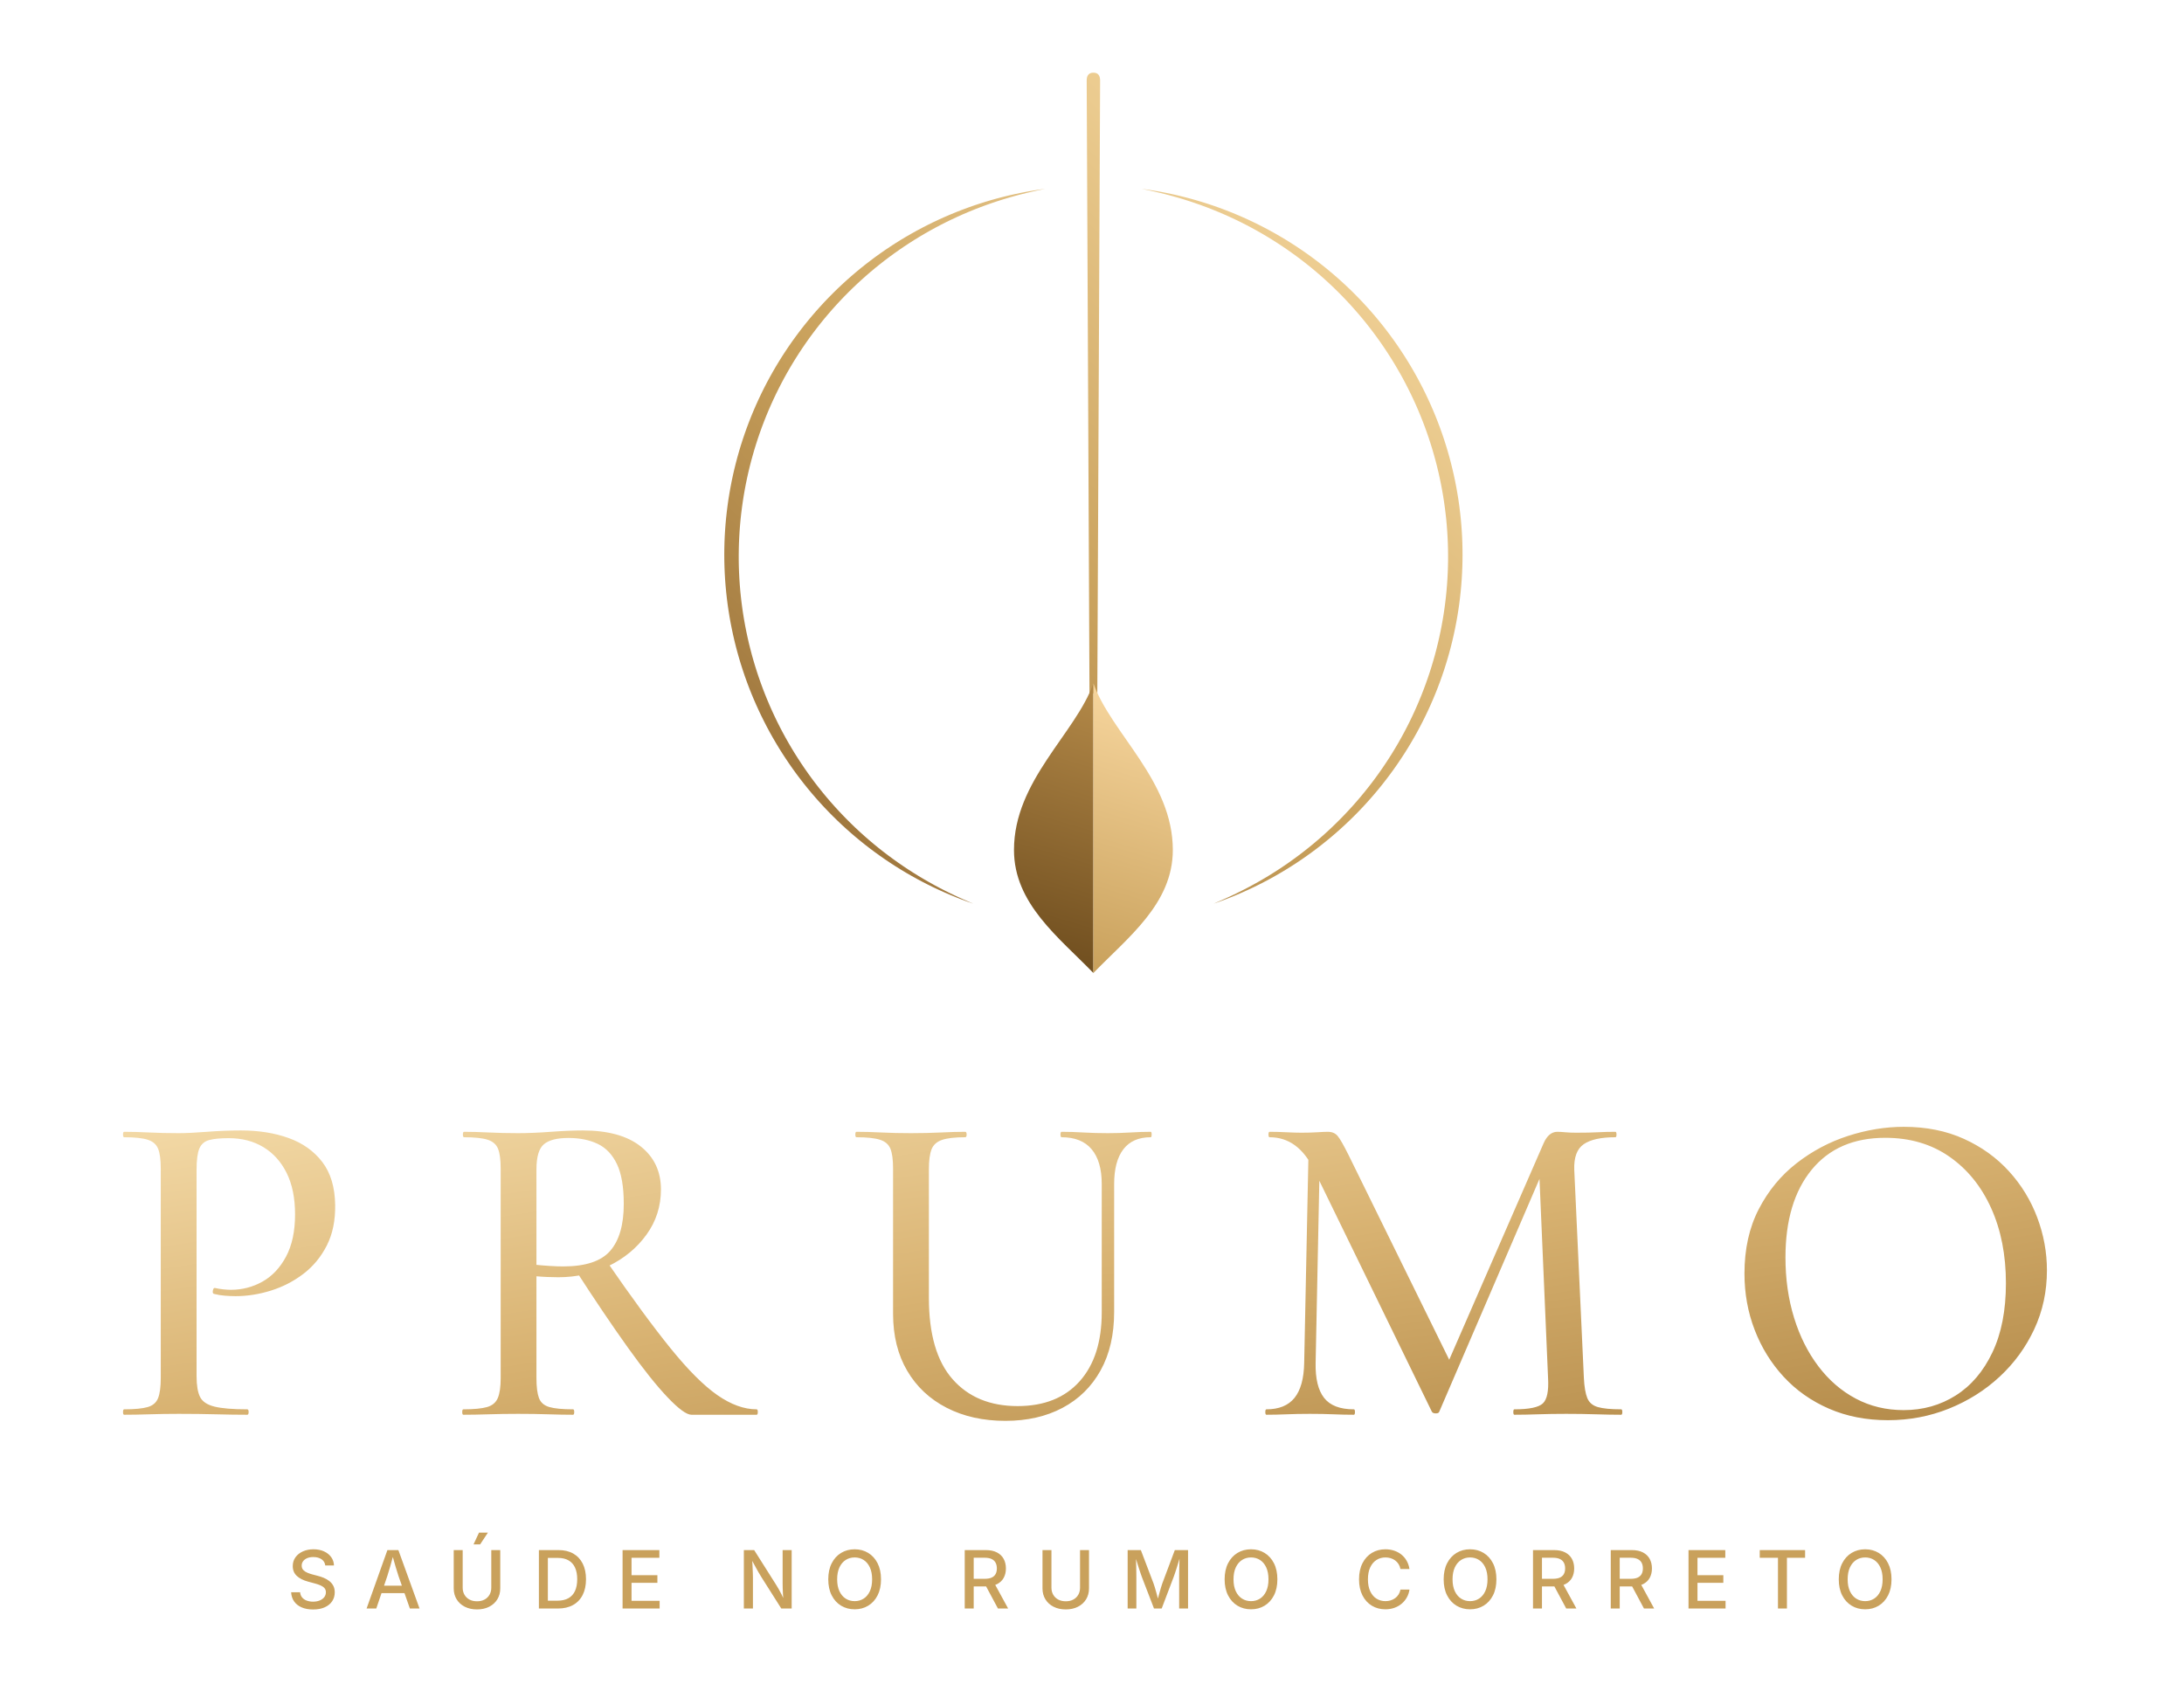
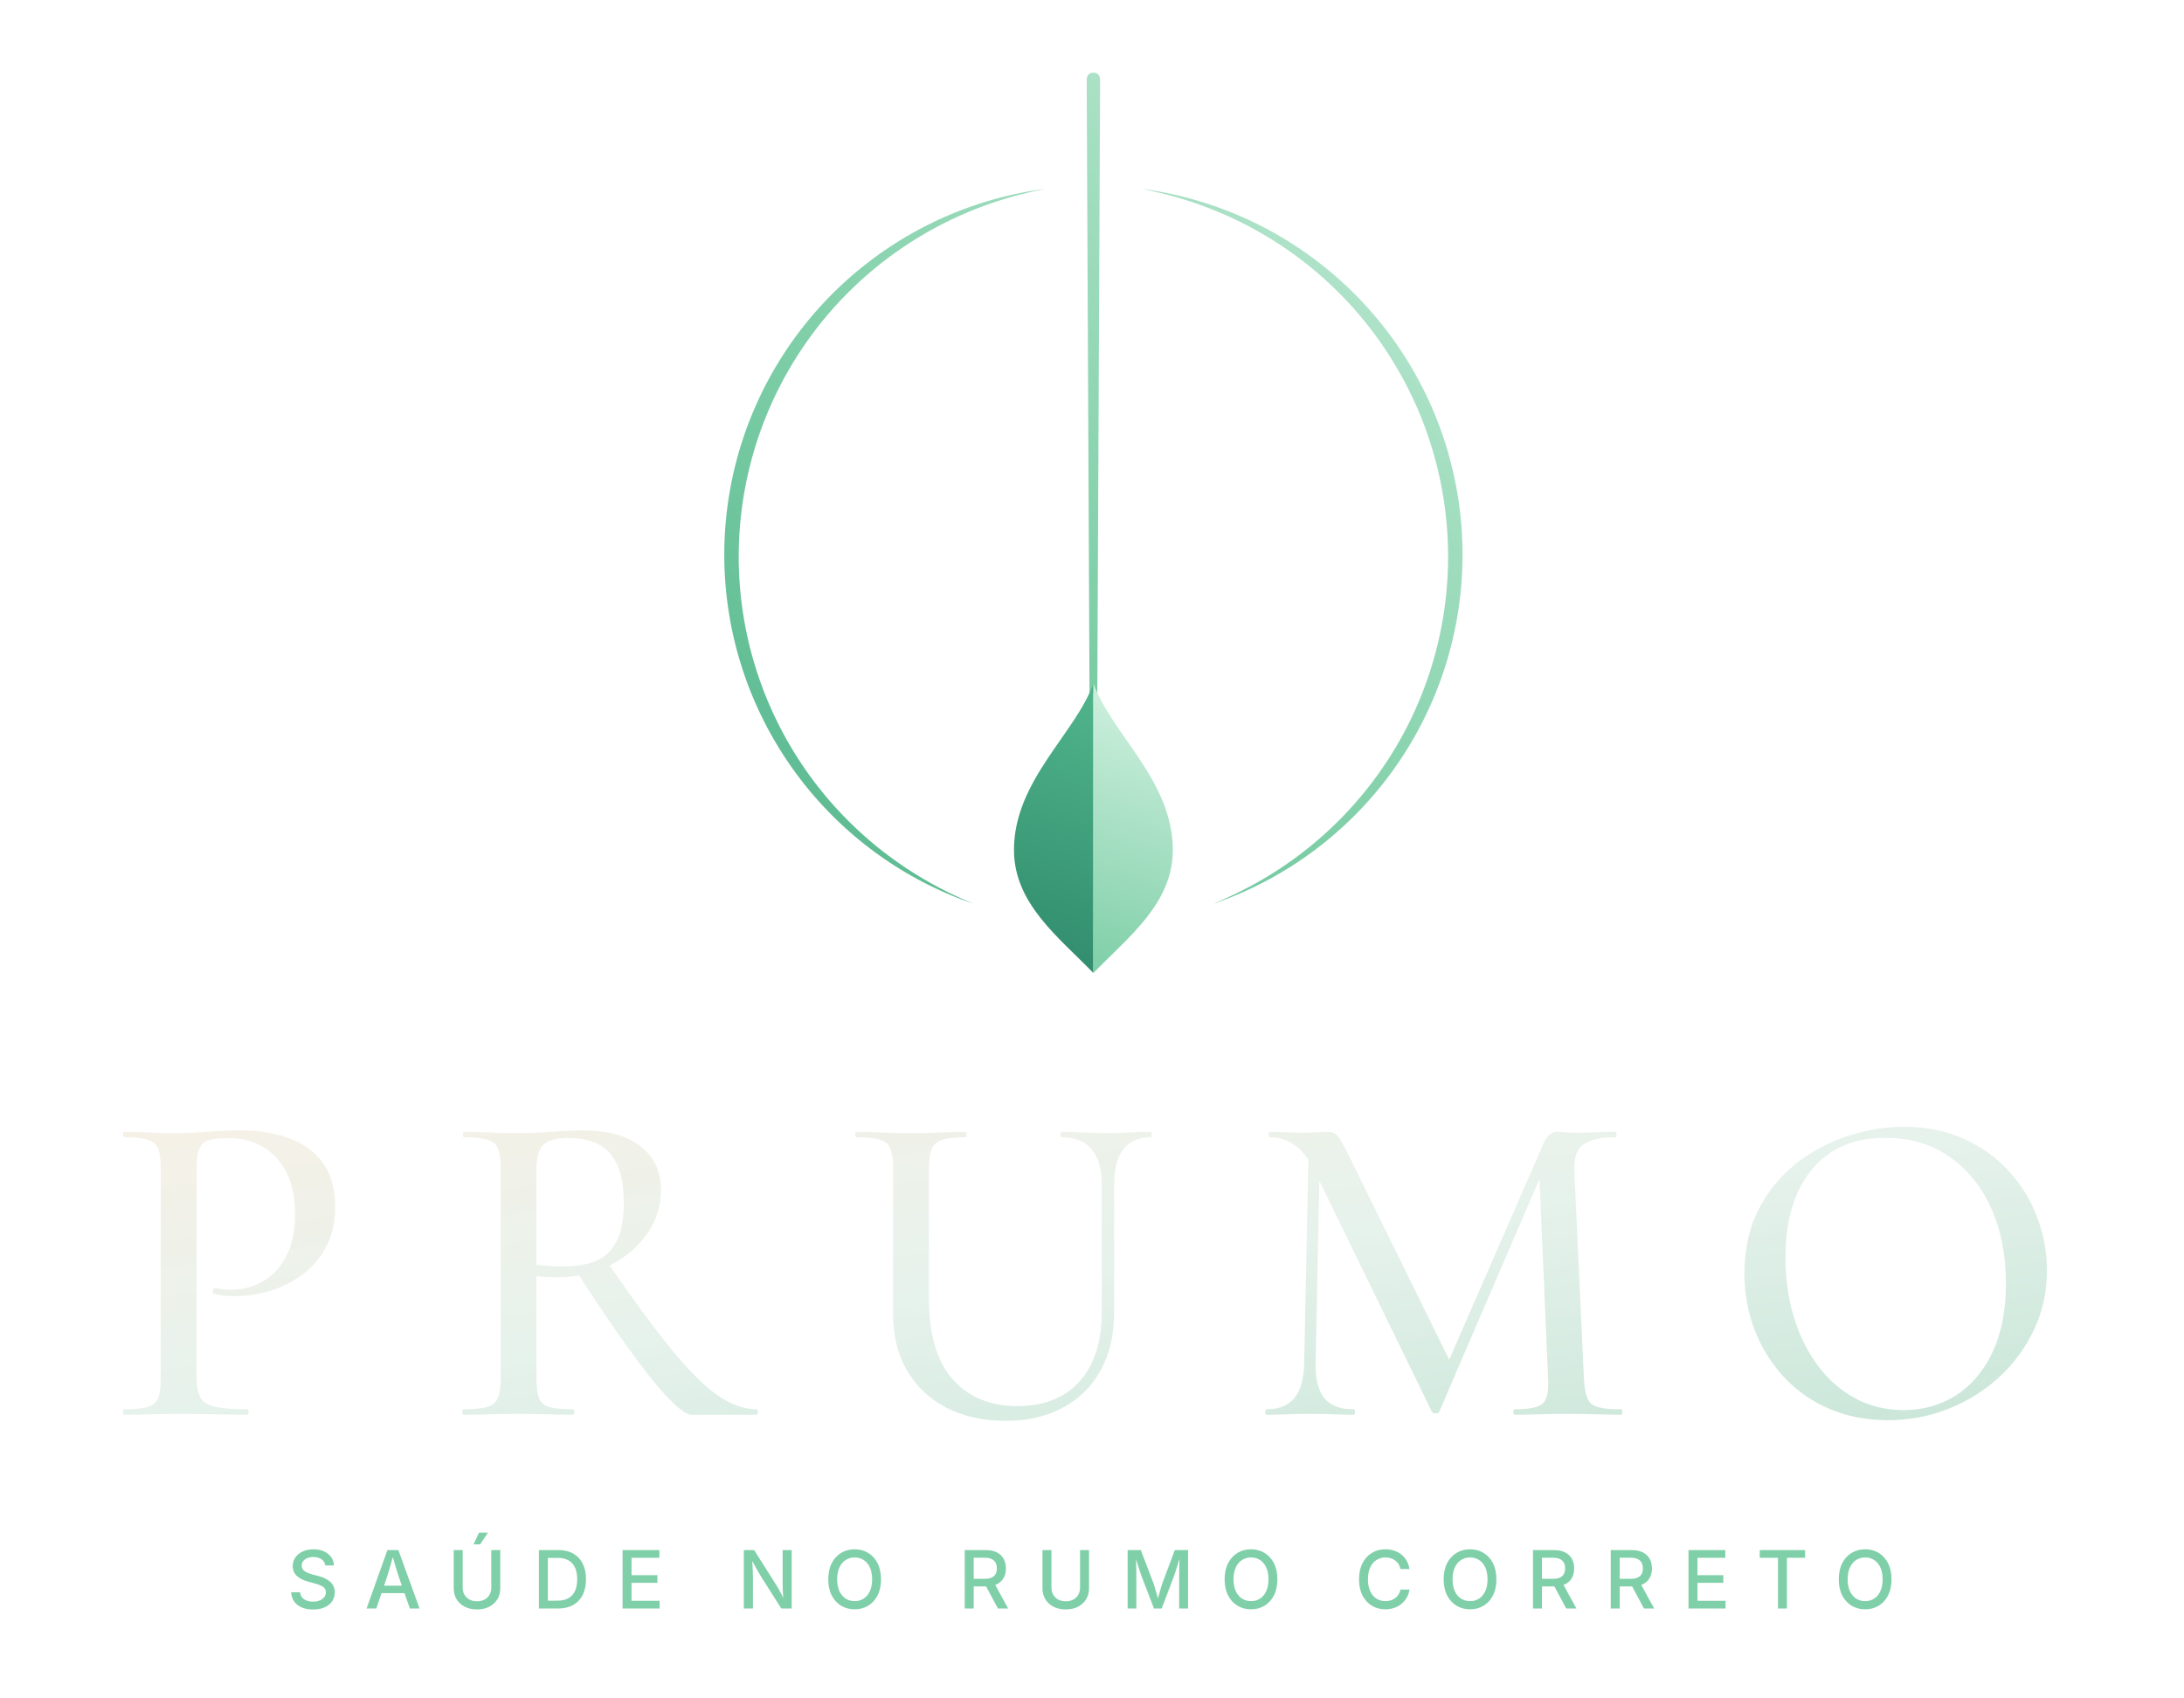
<svg xmlns="http://www.w3.org/2000/svg" viewBox="0 0 355 276" width="355" height="276" role="img" aria-label="Prumo">
  <defs>
    <linearGradient id="sg" gradientUnits="userSpaceOnUse" x1="300" y1="930" x2="960" y2="230">
-       <stop offset="0" stop-color="#8C6430" />
-       <stop offset="0.45" stop-color="#C9A15C" />
-       <stop offset="0.8" stop-color="#EBCB8F" />
-       <stop offset="1" stop-color="#F7D69E" />
+       <stop offset="0" stop-color="#4FB38A" />
+       <stop offset="0.45" stop-color="#7FCFA8" />
+       <stop offset="0.8" stop-color="#A8E0C4" />
+       <stop offset="1" stop-color="#CFF0DF" />
    </linearGradient>
    <linearGradient id="sbl" gradientUnits="userSpaceOnUse" x1="556" y1="960" x2="627" y2="720">
-       <stop offset="0" stop-color="#6B4A1C" />
-       <stop offset="1" stop-color="#B08646" />
+       <stop offset="0" stop-color="#2F8A6C" />
+       <stop offset="1" stop-color="#4FB38A" />
    </linearGradient>
    <linearGradient id="sbr" gradientUnits="userSpaceOnUse" x1="627" y1="960" x2="698" y2="720">
-       <stop offset="0" stop-color="#C9A15C" />
-       <stop offset="1" stop-color="#F7D69E" />
+       <stop offset="0" stop-color="#7FCFA8" />
+       <stop offset="1" stop-color="#CFF0DF" />
    </linearGradient>
    <linearGradient id="wg" x1="0" y1="0" x2="1" y2="1">
-       <stop offset="0" stop-color="#F3D9A6" />
-       <stop offset=".5" stop-color="#D8B271" />
-       <stop offset="1" stop-color="#B38A49" />
+       <stop offset="0" stop-color="#F6F1E7" />
+       <stop offset=".5" stop-color="#E6F2EC" />
+       <stop offset="1" stop-color="#C9E6D8" />
    </linearGradient>
  </defs>
  <g transform="translate(115.00 10.00) scale(0.18182) translate(-282 -147)">
    <path d="M583.93 260.82 L578.45 261.59 L573.00 262.45 L567.55 263.40 L562.13 264.44 L556.72 265.57 L551.33 266.79 L545.96 268.11 L540.62 269.51 L535.30 271.00 L530.00 272.58 L524.73 274.25 L519.49 276.00 L514.29 277.85 L509.11 279.78 L503.96 281.79 L498.85 283.90 L493.78 286.09 L488.74 288.36 L483.75 290.71 L478.79 293.16 L473.87 295.68 L469.00 298.28 L464.17 300.97 L459.39 303.74 L454.65 306.58 L449.96 309.51 L445.33 312.51 L440.74 315.59 L436.20 318.75 L431.72 321.98 L427.30 325.29 L422.93 328.67 L418.61 332.12 L414.36 335.65 L410.16 339.24 L406.03 342.91 L401.95 346.64 L397.94 350.44 L394.00 354.31 L390.12 358.25 L386.30 362.24 L382.56 366.31 L378.88 370.43 L375.27 374.61 L371.74 378.86 L368.27 383.16 L364.88 387.52 L361.56 391.94 L358.31 396.41 L355.14 400.94 L352.05 405.52 L349.03 410.14 L346.09 414.82 L343.23 419.55 L340.45 424.33 L337.75 429.15 L335.13 434.01 L332.59 438.92 L330.14 443.87 L327.77 448.86 L325.48 453.89 L323.28 458.96 L321.16 464.06 L319.13 469.20 L317.18 474.37 L315.32 479.58 L313.55 484.81 L311.86 490.07 L310.27 495.36 L308.76 500.68 L307.35 506.02 L306.02 511.38 L304.78 516.77 L303.63 522.17 L302.58 527.60 L301.61 533.04 L300.73 538.49 L299.95 543.96 L299.26 549.45 L298.66 554.94 L298.15 560.44 L297.74 565.95 L297.41 571.47 L297.18 576.99 L297.05 582.51 L297.00 588.04 L297.05 593.56 L297.19 599.09 L297.42 604.61 L297.74 610.12 L298.16 615.63 L298.67 621.13 L299.27 626.63 L299.96 632.11 L300.75 637.58 L301.62 643.03 L302.59 648.47 L303.65 653.90 L304.80 659.30 L306.03 664.69 L307.36 670.05 L308.78 675.39 L310.29 680.71 L311.89 686.00 L313.57 691.26 L315.34 696.49 L317.20 701.69 L319.15 706.87 L321.18 712.00 L323.30 717.11 L325.51 722.17 L327.80 727.20 L330.17 732.19 L332.63 737.14 L335.16 742.05 L337.78 746.92 L340.49 751.74 L343.27 756.51 L346.13 761.24 L349.07 765.92 L352.09 770.54 L355.18 775.12 L358.35 779.65 L361.60 784.12 L364.92 788.53 L368.31 792.89 L371.78 797.20 L375.32 801.44 L378.93 805.62 L382.61 809.75 L386.35 813.81 L390.17 817.81 L394.05 821.74 L398.00 825.61 L402.01 829.41 L406.08 833.14 L410.22 836.81 L414.41 840.40 L418.67 843.92 L422.98 847.38 L427.35 850.76 L431.78 854.06 L436.26 857.29 L440.80 860.45 L445.39 863.53 L450.03 866.53 L454.71 869.46 L459.45 872.30 L464.23 875.07 L469.06 877.75 L473.94 880.36 L478.85 882.88 L483.81 885.32 L488.81 887.67 L493.85 889.94 L498.92 892.13 L504.03 894.23 L509.18 896.25 L514.35 898.18 L519.56 900.02 L519.56 900.02 L514.48 897.82 L509.43 895.59 L504.41 893.29 L499.43 890.92 L494.50 888.47 L489.60 885.95 L484.75 883.36 L479.95 880.69 L475.20 877.95 L470.49 875.13 L465.84 872.24 L461.23 869.28 L456.68 866.24 L452.18 863.14 L447.74 859.96 L443.35 856.72 L439.02 853.41 L434.74 850.03 L430.52 846.58 L426.37 843.07 L422.27 839.50 L418.24 835.86 L414.26 832.16 L410.36 828.40 L406.51 824.57 L402.73 820.69 L399.02 816.75 L395.37 812.76 L391.79 808.71 L388.28 804.60 L384.84 800.44 L381.47 796.23 L378.16 791.97 L374.93 787.65 L371.77 783.29 L368.69 778.88 L365.68 774.42 L362.74 769.92 L359.87 765.37 L357.08 760.78 L354.37 756.15 L351.73 751.48 L349.17 746.77 L346.69 742.02 L344.28 737.24 L341.96 732.42 L339.71 727.56 L337.54 722.67 L335.45 717.75 L333.44 712.80 L331.51 707.82 L329.66 702.81 L327.89 697.77 L326.20 692.71 L324.60 687.63 L323.08 682.52 L321.63 677.39 L320.28 672.23 L319.00 667.06 L317.81 661.87 L316.70 656.67 L315.67 651.45 L314.73 646.21 L313.87 640.96 L313.10 635.70 L312.41 630.43 L311.80 625.15 L311.28 619.86 L310.84 614.57 L310.49 609.27 L310.22 603.96 L310.03 598.65 L309.93 593.34 L309.92 588.03 L309.99 582.73 L310.14 577.42 L310.38 572.12 L310.70 566.82 L311.11 561.53 L311.59 556.24 L312.17 550.96 L312.83 545.70 L313.57 540.44 L314.39 535.20 L315.30 529.97 L316.29 524.75 L317.37 519.55 L318.52 514.37 L319.76 509.20 L321.08 504.06 L322.49 498.94 L323.97 493.83 L325.54 488.76 L327.18 483.70 L328.91 478.67 L330.72 473.67 L332.61 468.70 L334.57 463.76 L336.62 458.85 L338.74 453.97 L340.95 449.12 L343.23 444.31 L345.59 439.53 L348.02 434.79 L350.53 430.08 L353.12 425.42 L355.78 420.80 L358.52 416.21 L361.33 411.68 L364.21 407.18 L367.17 402.73 L370.20 398.32 L373.30 393.96 L376.47 389.65 L379.71 385.39 L383.02 381.18 L386.40 377.03 L389.85 372.92 L393.37 368.87 L396.95 364.87 L400.60 360.93 L404.31 357.05 L408.09 353.22 L411.93 349.45 L415.83 345.75 L419.80 342.10 L423.82 338.52 L427.91 335.00 L432.05 331.54 L436.26 328.15 L440.51 324.83 L444.83 321.57 L449.20 318.39 L453.63 315.27 L458.10 312.22 L462.63 309.24 L467.21 306.33 L471.84 303.50 L476.52 300.73 L481.25 298.05 L486.02 295.44 L490.84 292.90 L495.70 290.44 L500.61 288.06 L505.56 285.76 L510.54 283.53 L515.57 281.39 L520.64 279.32 L525.74 277.34 L530.88 275.43 L536.05 273.61 L541.26 271.87 L546.49 270.21 L551.76 268.64 L557.06 267.14 L562.38 265.73 L567.74 264.40 L573.11 263.14 L578.51 261.96 L583.93 260.82 Z" fill="url(#sg)" />
    <path d="M670.07 260.82 L675.55 261.59 L681.00 262.45 L686.45 263.40 L691.87 264.44 L697.28 265.57 L702.67 266.79 L708.04 268.11 L713.38 269.51 L718.70 271.00 L724.00 272.58 L729.27 274.25 L734.51 276.00 L739.71 277.85 L744.89 279.78 L750.04 281.79 L755.15 283.90 L760.22 286.09 L765.26 288.36 L770.25 290.71 L775.21 293.16 L780.13 295.68 L785.00 298.28 L789.83 300.97 L794.61 303.74 L799.35 306.58 L804.04 309.51 L808.67 312.51 L813.26 315.59 L817.80 318.75 L822.28 321.98 L826.70 325.29 L831.07 328.67 L835.39 332.12 L839.64 335.65 L843.84 339.24 L847.97 342.91 L852.05 346.64 L856.06 350.44 L860.00 354.31 L863.88 358.25 L867.70 362.24 L871.44 366.31 L875.12 370.43 L878.73 374.61 L882.26 378.86 L885.73 383.16 L889.12 387.52 L892.44 391.94 L895.69 396.41 L898.86 400.94 L901.95 405.52 L904.97 410.14 L907.91 414.82 L910.77 419.55 L913.55 424.33 L916.25 429.15 L918.87 434.01 L921.41 438.92 L923.86 443.87 L926.23 448.86 L928.52 453.89 L930.72 458.96 L932.84 464.06 L934.87 469.20 L936.82 474.37 L938.68 479.58 L940.45 484.81 L942.14 490.07 L943.73 495.36 L945.24 500.68 L946.65 506.02 L947.98 511.38 L949.22 516.77 L950.37 522.17 L951.42 527.60 L952.39 533.04 L953.27 538.49 L954.05 543.96 L954.74 549.45 L955.34 554.94 L955.85 560.44 L956.26 565.95 L956.59 571.47 L956.82 576.99 L956.95 582.51 L957.00 588.04 L956.95 593.56 L956.81 599.09 L956.58 604.61 L956.26 610.12 L955.84 615.63 L955.33 621.13 L954.73 626.63 L954.04 632.11 L953.25 637.58 L952.38 643.03 L951.41 648.47 L950.35 653.90 L949.20 659.30 L947.97 664.69 L946.64 670.05 L945.22 675.39 L943.71 680.71 L942.11 686.00 L940.43 691.26 L938.66 696.49 L936.80 701.69 L934.85 706.87 L932.82 712.00 L930.70 717.11 L928.49 722.17 L926.20 727.20 L923.83 732.19 L921.37 737.14 L918.84 742.05 L916.22 746.92 L913.51 751.74 L910.73 756.51 L907.87 761.24 L904.93 765.92 L901.91 770.54 L898.82 775.12 L895.65 779.65 L892.40 784.12 L889.08 788.53 L885.69 792.89 L882.22 797.20 L878.68 801.44 L875.07 805.62 L871.39 809.75 L867.65 813.81 L863.83 817.81 L859.95 821.74 L856.00 825.61 L851.99 829.41 L847.92 833.14 L843.78 836.81 L839.59 840.40 L835.33 843.92 L831.02 847.38 L826.65 850.76 L822.22 854.06 L817.74 857.29 L813.20 860.45 L808.61 863.53 L803.97 866.53 L799.29 869.46 L794.55 872.30 L789.77 875.07 L784.94 877.75 L780.06 880.36 L775.15 882.88 L770.19 885.32 L765.19 887.67 L760.15 889.94 L755.08 892.13 L749.97 894.23 L744.82 896.25 L739.65 898.18 L734.44 900.02 L734.44 900.02 L739.52 897.82 L744.57 895.59 L749.59 893.29 L754.57 890.92 L759.50 888.47 L764.40 885.95 L769.25 883.36 L774.05 880.69 L778.80 877.95 L783.51 875.13 L788.16 872.24 L792.77 869.28 L797.32 866.24 L801.82 863.14 L806.26 859.96 L810.65 856.72 L814.98 853.41 L819.26 850.03 L823.48 846.58 L827.63 843.07 L831.73 839.50 L835.76 835.86 L839.74 832.16 L843.64 828.40 L847.49 824.57 L851.27 820.69 L854.98 816.75 L858.63 812.76 L862.21 808.71 L865.72 804.60 L869.16 800.44 L872.53 796.23 L875.84 791.97 L879.07 787.65 L882.23 783.29 L885.31 778.88 L888.32 774.42 L891.26 769.92 L894.13 765.37 L896.92 760.78 L899.63 756.15 L902.27 751.48 L904.83 746.77 L907.31 742.02 L909.72 737.24 L912.04 732.42 L914.29 727.56 L916.46 722.67 L918.55 717.75 L920.56 712.80 L922.49 707.82 L924.34 702.81 L926.11 697.77 L927.80 692.71 L929.40 687.63 L930.92 682.52 L932.37 677.39 L933.72 672.23 L935.00 667.06 L936.19 661.87 L937.30 656.67 L938.33 651.45 L939.27 646.21 L940.13 640.96 L940.90 635.70 L941.59 630.43 L942.20 625.15 L942.72 619.86 L943.16 614.57 L943.51 609.27 L943.78 603.96 L943.97 598.65 L944.07 593.34 L944.08 588.03 L944.01 582.73 L943.86 577.42 L943.62 572.12 L943.30 566.82 L942.89 561.53 L942.41 556.24 L941.83 550.96 L941.17 545.70 L940.43 540.44 L939.61 535.20 L938.70 529.97 L937.71 524.75 L936.63 519.55 L935.48 514.37 L934.24 509.20 L932.92 504.06 L931.51 498.94 L930.03 493.83 L928.46 488.76 L926.82 483.70 L925.09 478.67 L923.28 473.67 L921.39 468.70 L919.43 463.76 L917.38 458.85 L915.26 453.97 L913.05 449.12 L910.77 444.31 L908.41 439.53 L905.98 434.79 L903.47 430.08 L900.88 425.42 L898.22 420.80 L895.48 416.21 L892.67 411.68 L889.79 407.18 L886.83 402.73 L883.80 398.32 L880.70 393.96 L877.53 389.65 L874.29 385.39 L870.98 381.18 L867.60 377.03 L864.15 372.92 L860.63 368.87 L857.05 364.87 L853.40 360.93 L849.69 357.05 L845.91 353.22 L842.07 349.45 L838.17 345.75 L834.20 342.10 L830.18 338.52 L826.09 335.00 L821.95 331.54 L817.74 328.15 L813.49 324.83 L809.17 321.57 L804.80 318.39 L800.37 315.27 L795.90 312.22 L791.37 309.24 L786.79 306.33 L782.16 303.50 L777.48 300.73 L772.75 298.05 L767.98 295.44 L763.16 292.90 L758.30 290.44 L753.39 288.06 L748.44 285.76 L743.46 283.53 L738.43 281.39 L733.36 279.32 L728.26 277.34 L723.12 275.43 L717.95 273.61 L712.74 271.87 L707.51 270.21 L702.24 268.64 L696.94 267.14 L691.62 265.73 L686.26 264.40 L680.89 263.14 L675.49 261.96 L670.07 260.82 Z" fill="url(#sg)" />
    <path d="M621 164 Q621 157 627 157 Q633 157 633 164 L630.5 712 L623.5 712 Z" fill="url(#sg)" />
    <path d="M627 703 C611 748 556 790 556 852 C556 900 596 930 627 962 Z" fill="url(#sbl)" />
    <path d="M627 703 C643 748 698 790 698 852 C698 900 658 930 627 962 Z" fill="url(#sbr)" />
  </g>
  <path transform="translate(17.27 184.00)" d="M14.683 39.744Q14.683 41.952 15.243 43.093Q15.802 44.234 17.59 44.675Q19.379 45.117 22.923 45.117Q23.144 45.117 23.144 45.558Q23.144 46.0 22.923 46.0Q20.568 46.0 17.808 45.926Q15.048 45.853 11.809 45.853Q9.321 45.853 7.031 45.926Q4.74 46.0 2.907 46.0Q2.727 46.0 2.727 45.558Q2.727 45.117 2.907 45.117Q5.472 45.117 6.738 44.749Q8.004 44.381 8.433 43.277Q8.861 42.173 8.861 40.038V5.962Q8.861 3.827 8.433 2.76Q8.004 1.693 6.738 1.288Q5.472 0.883 2.907 0.883Q2.727 0.883 2.727 0.442Q2.727 0.0 2.907 0.0Q4.74 0.0 6.994 0.11Q9.248 0.221 11.736 0.221Q13.583 0.221 16.372 3.552713678800501e-15Q19.162 -0.221 21.907 -0.221Q26.22 -0.221 29.648 1.014Q33.076 2.248 35.109 4.898Q37.142 7.548 37.208 11.85Q37.275 15.684 35.852 18.481Q34.43 21.278 32.038 23.098Q29.646 24.917 26.759 25.817Q23.872 26.717 21.042 26.717Q20.185 26.717 19.265 26.643Q18.345 26.57 17.502 26.349Q17.241 26.275 17.335 25.797Q17.429 25.318 17.682 25.392Q18.312 25.539 19.027 25.613Q19.743 25.686 20.266 25.686Q23.007 25.686 25.381 24.362Q27.755 23.037 29.223 20.293Q30.691 17.55 30.691 13.421Q30.691 9.439 29.324 6.692Q27.957 3.945 25.539 2.49Q23.121 1.034 19.916 1.034Q17.863 1.034 16.726 1.341Q15.589 1.649 15.136 2.72Q14.683 3.79 14.683 6.109ZM95.128 46.0Q93.943 46.0 91.255 43.179Q88.567 40.359 84.784 35.072Q81 29.786 76.294 22.5L81.284 20.965Q87.415 29.871 91.715 35.183Q96.015 40.495 99.334 42.806Q102.654 45.117 105.719 45.117Q105.907 45.117 105.907 45.558Q105.907 46.0 105.719 46.0Q101.579 46.0 98.968 46.0Q96.357 46.0 95.128 46.0ZM77.442 -0.221Q83.606 -0.221 86.885 2.386Q90.164 4.994 90.164 9.369Q90.164 13.469 87.816 16.716Q85.468 19.964 81.678 21.804Q77.887 23.644 73.49 23.644Q72.662 23.644 71.696 23.604Q70.73 23.563 69.927 23.489V40.038Q69.927 42.173 70.336 43.277Q70.744 44.381 72.031 44.749Q73.317 45.117 75.882 45.117Q76.069 45.117 76.069 45.558Q76.069 46.0 75.882 46.0Q74.049 46.0 71.835 45.926Q69.622 45.853 66.947 45.853Q64.459 45.853 62.168 45.926Q59.877 46.0 58.045 46.0Q57.864 46.0 57.864 45.558Q57.864 45.117 58.045 45.117Q60.61 45.117 61.896 44.749Q63.182 44.381 63.647 43.277Q64.113 42.173 64.113 40.038V5.962Q64.113 3.827 63.684 2.76Q63.256 1.693 61.99 1.288Q60.724 0.883 58.159 0.883Q57.971 0.883 57.971 0.442Q57.971 0.0 58.159 0.0Q59.951 0.0 62.205 0.11Q64.459 0.221 66.947 0.221Q69.294 0.221 72.262 3.552713678800501e-15Q75.23 -0.221 77.442 -0.221ZM84.121 11.721Q84.121 7.581 83.015 5.259Q81.909 2.937 79.898 1.969Q77.887 1.001 75.131 1.001Q72.349 1.001 71.138 2.024Q69.927 3.047 69.927 6.109V21.631Q70.958 21.738 72.156 21.811Q73.353 21.885 74.277 21.885Q79.712 21.885 81.917 19.351Q84.121 16.818 84.121 11.721ZM161.813 8.49Q161.813 4.791 160.172 2.837Q158.531 0.883 155.292 0.883Q155.105 0.883 155.105 0.442Q155.105 0.0 155.292 0.0Q157.011 0.0 158.84 0.11Q160.669 0.221 162.829 0.221Q164.654 0.221 166.467 0.11Q168.279 0.0 169.777 0.0Q169.924 0.0 169.924 0.442Q169.924 0.883 169.777 0.883Q166.833 0.883 165.331 2.837Q163.83 4.791 163.83 8.49V29.274Q163.83 34.824 161.629 38.789Q159.429 42.754 155.449 44.872Q151.469 46.99 146.151 46.99Q140.738 46.99 136.607 44.868Q132.476 42.747 130.186 38.842Q127.895 34.938 127.895 29.572V5.962Q127.895 3.827 127.466 2.76Q127.037 1.693 125.755 1.288Q124.472 0.883 121.94 0.883Q121.76 0.883 121.76 0.442Q121.76 0.0 121.94 0.0Q123.773 0.0 126.007 0.11Q128.241 0.221 130.769 0.221Q133.404 0.221 135.658 0.11Q137.912 0.0 139.63 0.0Q139.851 0.0 139.851 0.442Q139.851 0.883 139.63 0.883Q137.098 0.883 135.833 1.325Q134.567 1.766 134.142 2.87Q133.717 3.974 133.717 6.109V26.996Q133.717 35.847 137.566 40.219Q141.415 44.591 148.138 44.591Q154.612 44.591 158.212 40.57Q161.813 36.55 161.813 29.348ZM194.72 37.584 195.456 1.693 197.307 1.84 196.578 37.584Q196.505 41.404 197.958 43.26Q199.412 45.117 202.794 45.117Q202.974 45.117 202.974 45.558Q202.974 46.0 202.794 46.0Q201.175 46.0 199.462 45.926Q197.748 45.853 195.655 45.853Q193.623 45.853 191.872 45.926Q190.12 46.0 188.582 46.0Q188.401 46.0 188.401 45.558Q188.401 45.117 188.582 45.117Q191.64 45.117 193.143 43.26Q194.646 41.404 194.72 37.584ZM246.244 45.117Q246.431 45.117 246.431 45.558Q246.431 46.0 246.244 46.0Q244.411 46.0 242.124 45.926Q239.837 45.853 237.308 45.853Q234.828 45.853 232.716 45.926Q230.604 46.0 228.892 46.0Q228.712 46.0 228.712 45.558Q228.712 45.117 228.892 45.117Q232.473 45.117 233.507 44.16Q234.541 43.203 234.361 40.038L232.87 5.377L235.733 1.229L216.682 45.485Q216.608 45.779 216.11 45.779Q215.611 45.779 215.464 45.485L196.28 6.109Q193.726 0.883 189.097 0.883Q188.916 0.883 188.916 0.442Q188.916 0.0 189.097 0.0Q190.4 0.0 191.849 0.074Q193.299 0.147 194.275 0.147Q195.702 0.147 196.834 0.074Q197.966 0.0 198.573 0.0Q199.603 0.0 200.175 0.696Q200.748 1.391 201.958 3.827L218.647 37.775L215.939 42.456L233.647 1.84Q234.048 0.931 234.607 0.466Q235.167 0.0 235.855 0.0Q236.388 0.0 237.158 0.074Q237.927 0.147 238.95 0.147Q241.062 0.147 242.455 0.074Q243.848 0.0 245.305 0.0Q245.485 0.0 245.485 0.442Q245.485 0.883 245.305 0.883Q241.798 0.883 240.155 2.018Q238.512 3.154 238.619 6.179L240.183 40.038Q240.289 42.173 240.735 43.277Q241.18 44.381 242.446 44.749Q243.712 45.117 246.244 45.117ZM289.616 46.883Q284.317 46.883 280.011 45.006Q275.706 43.13 272.651 39.818Q269.597 36.506 267.941 32.2Q266.285 27.894 266.285 23.037Q266.285 17.075 268.603 12.586Q270.922 8.096 274.749 5.115Q278.576 2.134 283.139 0.662Q287.702 -0.81 292.192 -0.81Q297.638 -0.81 301.944 1.141Q306.25 3.091 309.267 6.403Q312.285 9.715 313.867 13.91Q315.45 18.106 315.45 22.522Q315.45 27.674 313.389 32.09Q311.328 36.506 307.758 39.818Q304.189 43.13 299.515 45.006Q294.842 46.883 289.616 46.883ZM292.166 45.246Q296.855 45.246 300.619 42.87Q304.384 40.495 306.584 35.871Q308.785 31.247 308.785 24.616Q308.785 17.723 306.38 12.403Q303.975 7.084 299.581 4.03Q295.188 0.975 289.167 0.975Q281.457 0.975 277.203 6.175Q272.949 11.375 272.949 20.435Q272.949 25.686 274.342 30.213Q275.735 34.739 278.304 38.128Q280.872 41.518 284.392 43.382Q287.912 45.246 292.166 45.246Z" fill="url(#wg)" />
-   <path transform="translate(46.65 252.00)" d="M4.241 9.657Q3.176 9.657 2.391 9.319Q1.605 8.981 1.163 8.354Q0.721 7.728 0.673 6.86H2.133Q2.18 7.377 2.471 7.716Q2.762 8.055 3.226 8.221Q3.689 8.387 4.234 8.387Q4.836 8.387 5.308 8.196Q5.779 8.005 6.051 7.659Q6.322 7.312 6.322 6.857Q6.322 6.441 6.086 6.177Q5.849 5.912 5.443 5.736Q5.036 5.561 4.523 5.426L3.41 5.123Q2.242 4.808 1.589 4.195Q0.936 3.582 0.936 2.607Q0.936 1.785 1.38 1.169Q1.824 0.553 2.586 0.213Q3.348 -0.128 4.304 -0.128Q5.28 -0.128 6.022 0.214Q6.764 0.555 7.188 1.149Q7.613 1.742 7.635 2.501H6.217Q6.143 1.847 5.612 1.489Q5.08 1.132 4.273 1.132Q3.7 1.132 3.275 1.313Q2.85 1.494 2.619 1.809Q2.388 2.124 2.388 2.528Q2.388 2.976 2.665 3.255Q2.942 3.533 3.341 3.694Q3.739 3.855 4.102 3.951L5.021 4.195Q5.476 4.309 5.957 4.504Q6.437 4.7 6.847 5.009Q7.257 5.318 7.51 5.775Q7.762 6.231 7.762 6.872Q7.762 7.679 7.347 8.309Q6.932 8.939 6.144 9.298Q5.357 9.657 4.241 9.657ZM12.938 9.5 16.321 0.0H18.105L21.545 9.5H19.974L18.123 4.215Q17.907 3.57 17.65 2.698Q17.392 1.825 17.054 0.602H17.348Q17.017 1.835 16.761 2.719Q16.506 3.602 16.308 4.215L14.513 9.5ZM14.771 6.997V5.782H19.712V6.997ZM30.886 9.646Q29.745 9.646 28.892 9.208Q28.039 8.77 27.57 7.999Q27.101 7.229 27.101 6.234V0.0H28.558V6.117Q28.558 6.756 28.842 7.254Q29.126 7.752 29.647 8.038Q30.169 8.324 30.886 8.324Q31.604 8.324 32.124 8.038Q32.643 7.752 32.924 7.254Q33.206 6.756 33.206 6.117V0.0H34.663V6.234Q34.663 7.229 34.193 7.999Q33.724 8.77 32.875 9.208Q32.026 9.646 30.886 9.646ZM30.319 -0.922 31.209 -2.833H32.655L31.391 -0.922ZM44.035 9.5H41.685V8.227H43.954Q45.033 8.227 45.748 7.823Q46.463 7.42 46.818 6.64Q47.174 5.86 47.174 4.735Q47.174 3.621 46.82 2.848Q46.466 2.076 45.769 1.675Q45.073 1.273 44.034 1.273H41.636V0.0H44.128Q45.531 0.0 46.531 0.568Q47.53 1.136 48.066 2.198Q48.602 3.26 48.602 4.735Q48.602 6.22 48.064 7.287Q47.526 8.355 46.504 8.927Q45.483 9.5 44.035 9.5ZM42.402 0.0V9.5H40.945V0.0ZM54.547 9.5V0.0H60.527V1.252H56.004V4.083H60.207V5.326H56.004V8.248H60.57V9.5ZM74.26 9.5V0.0H75.936L79.511 5.654Q79.69 5.935 79.913 6.325Q80.137 6.715 80.387 7.202Q80.636 7.689 80.88 8.263H80.698Q80.645 7.72 80.616 7.187Q80.586 6.655 80.574 6.191Q80.562 5.727 80.562 5.405V0.0H82.033V9.5H80.346L77.143 4.442Q76.886 4.027 76.641 3.608Q76.396 3.189 76.1 2.638Q75.803 2.088 75.374 1.294H75.605Q75.64 1.995 75.67 2.606Q75.699 3.216 75.717 3.684Q75.736 4.153 75.736 4.432V9.5ZM92.273 9.628Q91.042 9.628 90.071 9.043Q89.101 8.458 88.541 7.366Q87.981 6.274 87.981 4.756Q87.981 3.232 88.541 2.139Q89.101 1.046 90.071 0.459Q91.042 -0.128 92.273 -0.128Q93.505 -0.128 94.472 0.459Q95.439 1.046 95.997 2.139Q96.555 3.232 96.555 4.756Q96.555 6.275 95.997 7.367Q95.439 8.459 94.472 9.043Q93.505 9.628 92.273 9.628ZM92.273 8.303Q93.084 8.303 93.725 7.896Q94.366 7.489 94.738 6.695Q95.11 5.902 95.11 4.756Q95.11 3.599 94.738 2.805Q94.366 2.011 93.725 1.604Q93.084 1.197 92.273 1.197Q91.458 1.197 90.815 1.607Q90.171 2.017 89.799 2.81Q89.426 3.604 89.426 4.756Q89.426 5.902 89.799 6.693Q90.171 7.483 90.815 7.893Q91.458 8.303 92.273 8.303ZM110.163 9.5V0.0H113.566Q114.666 0.0 115.397 0.381Q116.128 0.761 116.493 1.435Q116.857 2.109 116.857 2.986Q116.857 3.865 116.491 4.524Q116.125 5.184 115.392 5.549Q114.66 5.913 113.555 5.913H110.997V4.67H113.414Q114.113 4.67 114.546 4.469Q114.978 4.267 115.181 3.891Q115.385 3.514 115.385 2.986Q115.385 2.447 115.181 2.059Q114.978 1.67 114.543 1.458Q114.108 1.245 113.403 1.245H111.62V9.5ZM115.563 9.5 113.263 5.207H114.875L117.218 9.5ZM126.587 9.646Q125.446 9.646 124.593 9.208Q123.739 8.77 123.271 7.999Q122.802 7.229 122.802 6.234V0.0H124.259V6.117Q124.259 6.756 124.543 7.254Q124.827 7.752 125.348 8.038Q125.87 8.324 126.587 8.324Q127.305 8.324 127.824 8.038Q128.344 7.752 128.625 7.254Q128.906 6.756 128.906 6.117V0.0H130.363V6.234Q130.363 7.229 129.894 7.999Q129.424 8.77 128.576 9.208Q127.727 9.646 126.587 9.646ZM136.646 9.5V0.0H138.79L140.862 5.449Q140.95 5.691 141.061 6.063Q141.173 6.436 141.294 6.869Q141.416 7.303 141.525 7.723Q141.635 8.144 141.714 8.482H141.408Q141.493 8.159 141.602 7.744Q141.711 7.329 141.832 6.893Q141.954 6.456 142.067 6.076Q142.181 5.696 142.268 5.449L144.313 0.0H146.463V9.5H145.017V4.39Q145.017 4.091 145.022 3.685Q145.028 3.28 145.039 2.824Q145.05 2.368 145.061 1.901Q145.072 1.434 145.077 1.006H145.187Q145.057 1.475 144.907 1.967Q144.758 2.458 144.613 2.918Q144.468 3.377 144.338 3.758Q144.208 4.14 144.117 4.39L142.177 9.5H140.929L138.96 4.39Q138.868 4.145 138.743 3.772Q138.618 3.398 138.471 2.944Q138.325 2.49 138.173 1.993Q138.02 1.496 137.868 1.006H137.995Q138.006 1.397 138.016 1.854Q138.027 2.311 138.036 2.774Q138.044 3.238 138.052 3.657Q138.06 4.075 138.06 4.39V9.5ZM156.7 9.628Q155.468 9.628 154.498 9.043Q153.527 8.458 152.968 7.366Q152.408 6.274 152.408 4.756Q152.408 3.232 152.968 2.139Q153.527 1.046 154.498 0.459Q155.468 -0.128 156.7 -0.128Q157.931 -0.128 158.899 0.459Q159.866 1.046 160.424 2.139Q160.981 3.232 160.981 4.756Q160.981 6.275 160.424 7.367Q159.866 8.459 158.899 9.043Q157.931 9.628 156.7 9.628ZM156.7 8.303Q157.511 8.303 158.152 7.896Q158.792 7.489 159.164 6.695Q159.537 5.902 159.537 4.756Q159.537 3.599 159.164 2.805Q158.792 2.011 158.152 1.604Q157.511 1.197 156.7 1.197Q155.884 1.197 155.241 1.607Q154.598 2.017 154.225 2.81Q153.852 3.604 153.852 4.756Q153.852 5.902 154.225 6.693Q154.598 7.483 155.241 7.893Q155.884 8.303 156.7 8.303ZM178.536 9.628Q177.303 9.628 176.335 9.043Q175.367 8.458 174.811 7.366Q174.256 6.274 174.256 4.756Q174.256 3.232 174.813 2.139Q175.37 1.046 176.339 0.459Q177.308 -0.128 178.536 -0.128Q179.286 -0.128 179.946 0.088Q180.607 0.304 181.127 0.718Q181.648 1.133 181.99 1.727Q182.333 2.32 182.454 3.076H180.99Q180.899 2.619 180.676 2.271Q180.452 1.923 180.125 1.681Q179.798 1.44 179.397 1.318Q178.996 1.197 178.55 1.197Q177.733 1.197 177.088 1.609Q176.442 2.021 176.071 2.815Q175.701 3.609 175.701 4.756Q175.701 5.906 176.075 6.699Q176.45 7.492 177.094 7.898Q177.738 8.303 178.547 8.303Q178.993 8.303 179.394 8.179Q179.795 8.055 180.123 7.816Q180.451 7.577 180.676 7.227Q180.901 6.876 180.992 6.424H182.456Q182.349 7.129 182.017 7.713Q181.685 8.297 181.17 8.728Q180.654 9.159 179.987 9.393Q179.32 9.628 178.536 9.628ZM192.303 9.628Q191.071 9.628 190.101 9.043Q189.131 8.458 188.571 7.366Q188.011 6.274 188.011 4.756Q188.011 3.232 188.571 2.139Q189.131 1.046 190.101 0.459Q191.071 -0.128 192.303 -0.128Q193.535 -0.128 194.502 0.459Q195.469 1.046 196.027 2.139Q196.584 3.232 196.584 4.756Q196.584 6.275 196.027 7.367Q195.469 8.459 194.502 9.043Q193.535 9.628 192.303 9.628ZM192.303 8.303Q193.114 8.303 193.755 7.896Q194.396 7.489 194.768 6.695Q195.14 5.902 195.14 4.756Q195.14 3.599 194.768 2.805Q194.396 2.011 193.755 1.604Q193.114 1.197 192.303 1.197Q191.488 1.197 190.844 1.607Q190.201 2.017 189.828 2.81Q189.456 3.604 189.456 4.756Q189.456 5.902 189.828 6.693Q190.201 7.483 190.844 7.893Q191.488 8.303 192.303 8.303ZM202.533 9.5V0.0H205.936Q207.036 0.0 207.767 0.381Q208.498 0.761 208.863 1.435Q209.227 2.109 209.227 2.986Q209.227 3.865 208.861 4.524Q208.495 5.184 207.762 5.549Q207.03 5.913 205.925 5.913H203.367V4.67H205.784Q206.483 4.67 206.916 4.469Q207.348 4.267 207.552 3.891Q207.755 3.514 207.755 2.986Q207.755 2.447 207.552 2.059Q207.348 1.67 206.913 1.458Q206.478 1.245 205.773 1.245H203.99V9.5ZM207.933 9.5 205.633 5.207H207.245L209.588 9.5ZM215.172 9.5V0.0H218.575Q219.675 0.0 220.406 0.381Q221.137 0.761 221.502 1.435Q221.867 2.109 221.867 2.986Q221.867 3.865 221.5 4.524Q221.134 5.184 220.401 5.549Q219.669 5.913 218.564 5.913H216.006V4.67H218.423Q219.123 4.67 219.555 4.469Q219.987 4.267 220.191 3.891Q220.394 3.514 220.394 2.986Q220.394 2.447 220.191 2.059Q219.987 1.67 219.552 1.458Q219.117 1.245 218.413 1.245H216.629V9.5ZM220.572 9.5 218.272 5.207H219.885L222.227 9.5ZM227.811 9.5V0.0H233.791V1.252H229.268V4.083H233.47V5.326H229.268V8.248H233.833V9.5ZM239.389 1.252V0.0H246.761V1.252H243.809V9.5H242.352V1.252ZM256.526 9.628Q255.294 9.628 254.324 9.043Q253.353 8.458 252.793 7.366Q252.234 6.274 252.234 4.756Q252.234 3.232 252.793 2.139Q253.353 1.046 254.324 0.459Q255.294 -0.128 256.526 -0.128Q257.757 -0.128 258.724 0.459Q259.691 1.046 260.249 2.139Q260.807 3.232 260.807 4.756Q260.807 6.275 260.249 7.367Q259.691 8.459 258.724 9.043Q257.757 9.628 256.526 9.628ZM256.526 8.303Q257.337 8.303 257.977 7.896Q258.618 7.489 258.99 6.695Q259.362 5.902 259.362 4.756Q259.362 3.599 258.99 2.805Q258.618 2.011 257.977 1.604Q257.337 1.197 256.526 1.197Q255.71 1.197 255.067 1.607Q254.424 2.017 254.051 2.81Q253.678 3.604 253.678 4.756Q253.678 5.902 254.051 6.693Q254.424 7.483 255.067 7.893Q255.71 8.303 256.526 8.303Z" fill="#C9A15C" />
+   <path transform="translate(46.65 252.00)" d="M4.241 9.657Q3.176 9.657 2.391 9.319Q1.605 8.981 1.163 8.354Q0.721 7.728 0.673 6.86H2.133Q2.18 7.377 2.471 7.716Q2.762 8.055 3.226 8.221Q3.689 8.387 4.234 8.387Q4.836 8.387 5.308 8.196Q5.779 8.005 6.051 7.659Q6.322 7.312 6.322 6.857Q6.322 6.441 6.086 6.177Q5.849 5.912 5.443 5.736Q5.036 5.561 4.523 5.426L3.41 5.123Q2.242 4.808 1.589 4.195Q0.936 3.582 0.936 2.607Q0.936 1.785 1.38 1.169Q1.824 0.553 2.586 0.213Q3.348 -0.128 4.304 -0.128Q5.28 -0.128 6.022 0.214Q6.764 0.555 7.188 1.149Q7.613 1.742 7.635 2.501H6.217Q6.143 1.847 5.612 1.489Q5.08 1.132 4.273 1.132Q3.7 1.132 3.275 1.313Q2.85 1.494 2.619 1.809Q2.388 2.124 2.388 2.528Q2.388 2.976 2.665 3.255Q2.942 3.533 3.341 3.694Q3.739 3.855 4.102 3.951L5.021 4.195Q5.476 4.309 5.957 4.504Q6.437 4.7 6.847 5.009Q7.257 5.318 7.51 5.775Q7.762 6.231 7.762 6.872Q7.762 7.679 7.347 8.309Q6.932 8.939 6.144 9.298Q5.357 9.657 4.241 9.657ZM12.938 9.5 16.321 0.0H18.105L21.545 9.5H19.974L18.123 4.215Q17.907 3.57 17.65 2.698Q17.392 1.825 17.054 0.602H17.348Q17.017 1.835 16.761 2.719Q16.506 3.602 16.308 4.215L14.513 9.5ZM14.771 6.997V5.782H19.712V6.997ZM30.886 9.646Q29.745 9.646 28.892 9.208Q28.039 8.77 27.57 7.999Q27.101 7.229 27.101 6.234V0.0H28.558V6.117Q28.558 6.756 28.842 7.254Q29.126 7.752 29.647 8.038Q30.169 8.324 30.886 8.324Q31.604 8.324 32.124 8.038Q32.643 7.752 32.924 7.254Q33.206 6.756 33.206 6.117V0.0H34.663V6.234Q34.663 7.229 34.193 7.999Q33.724 8.77 32.875 9.208Q32.026 9.646 30.886 9.646ZM30.319 -0.922 31.209 -2.833H32.655L31.391 -0.922ZM44.035 9.5H41.685V8.227H43.954Q45.033 8.227 45.748 7.823Q46.463 7.42 46.818 6.64Q47.174 5.86 47.174 4.735Q47.174 3.621 46.82 2.848Q46.466 2.076 45.769 1.675Q45.073 1.273 44.034 1.273H41.636V0.0H44.128Q45.531 0.0 46.531 0.568Q47.53 1.136 48.066 2.198Q48.602 3.26 48.602 4.735Q48.602 6.22 48.064 7.287Q47.526 8.355 46.504 8.927Q45.483 9.5 44.035 9.5ZM42.402 0.0V9.5H40.945V0.0ZM54.547 9.5V0.0H60.527V1.252H56.004V4.083H60.207V5.326H56.004V8.248H60.57V9.5ZM74.26 9.5V0.0H75.936L79.511 5.654Q79.69 5.935 79.913 6.325Q80.137 6.715 80.387 7.202Q80.636 7.689 80.88 8.263H80.698Q80.645 7.72 80.616 7.187Q80.586 6.655 80.574 6.191Q80.562 5.727 80.562 5.405V0.0H82.033V9.5H80.346L77.143 4.442Q76.886 4.027 76.641 3.608Q76.396 3.189 76.1 2.638Q75.803 2.088 75.374 1.294H75.605Q75.64 1.995 75.67 2.606Q75.699 3.216 75.717 3.684Q75.736 4.153 75.736 4.432V9.5ZM92.273 9.628Q91.042 9.628 90.071 9.043Q89.101 8.458 88.541 7.366Q87.981 6.274 87.981 4.756Q87.981 3.232 88.541 2.139Q89.101 1.046 90.071 0.459Q91.042 -0.128 92.273 -0.128Q93.505 -0.128 94.472 0.459Q95.439 1.046 95.997 2.139Q96.555 3.232 96.555 4.756Q96.555 6.275 95.997 7.367Q95.439 8.459 94.472 9.043Q93.505 9.628 92.273 9.628ZM92.273 8.303Q93.084 8.303 93.725 7.896Q94.366 7.489 94.738 6.695Q95.11 5.902 95.11 4.756Q95.11 3.599 94.738 2.805Q94.366 2.011 93.725 1.604Q93.084 1.197 92.273 1.197Q91.458 1.197 90.815 1.607Q90.171 2.017 89.799 2.81Q89.426 3.604 89.426 4.756Q89.426 5.902 89.799 6.693Q90.171 7.483 90.815 7.893Q91.458 8.303 92.273 8.303ZM110.163 9.5V0.0H113.566Q114.666 0.0 115.397 0.381Q116.128 0.761 116.493 1.435Q116.857 2.109 116.857 2.986Q116.857 3.865 116.491 4.524Q116.125 5.184 115.392 5.549Q114.66 5.913 113.555 5.913H110.997V4.67H113.414Q114.113 4.67 114.546 4.469Q114.978 4.267 115.181 3.891Q115.385 3.514 115.385 2.986Q115.385 2.447 115.181 2.059Q114.978 1.67 114.543 1.458Q114.108 1.245 113.403 1.245H111.62V9.5ZM115.563 9.5 113.263 5.207H114.875L117.218 9.5ZM126.587 9.646Q125.446 9.646 124.593 9.208Q123.739 8.77 123.271 7.999Q122.802 7.229 122.802 6.234V0.0H124.259V6.117Q124.259 6.756 124.543 7.254Q124.827 7.752 125.348 8.038Q125.87 8.324 126.587 8.324Q127.305 8.324 127.824 8.038Q128.344 7.752 128.625 7.254Q128.906 6.756 128.906 6.117V0.0H130.363V6.234Q130.363 7.229 129.894 7.999Q129.424 8.77 128.576 9.208Q127.727 9.646 126.587 9.646ZM136.646 9.5V0.0H138.79L140.862 5.449Q140.95 5.691 141.061 6.063Q141.173 6.436 141.294 6.869Q141.416 7.303 141.525 7.723Q141.635 8.144 141.714 8.482H141.408Q141.493 8.159 141.602 7.744Q141.711 7.329 141.832 6.893Q141.954 6.456 142.067 6.076Q142.181 5.696 142.268 5.449L144.313 0.0H146.463V9.5H145.017V4.39Q145.017 4.091 145.022 3.685Q145.028 3.28 145.039 2.824Q145.05 2.368 145.061 1.901Q145.072 1.434 145.077 1.006H145.187Q145.057 1.475 144.907 1.967Q144.758 2.458 144.613 2.918Q144.468 3.377 144.338 3.758Q144.208 4.14 144.117 4.39L142.177 9.5H140.929L138.96 4.39Q138.868 4.145 138.743 3.772Q138.618 3.398 138.471 2.944Q138.325 2.49 138.173 1.993Q138.02 1.496 137.868 1.006H137.995Q138.006 1.397 138.016 1.854Q138.027 2.311 138.036 2.774Q138.044 3.238 138.052 3.657Q138.06 4.075 138.06 4.39V9.5ZM156.7 9.628Q155.468 9.628 154.498 9.043Q153.527 8.458 152.968 7.366Q152.408 6.274 152.408 4.756Q152.408 3.232 152.968 2.139Q153.527 1.046 154.498 0.459Q155.468 -0.128 156.7 -0.128Q157.931 -0.128 158.899 0.459Q159.866 1.046 160.424 2.139Q160.981 3.232 160.981 4.756Q160.981 6.275 160.424 7.367Q159.866 8.459 158.899 9.043Q157.931 9.628 156.7 9.628ZM156.7 8.303Q157.511 8.303 158.152 7.896Q158.792 7.489 159.164 6.695Q159.537 5.902 159.537 4.756Q159.537 3.599 159.164 2.805Q158.792 2.011 158.152 1.604Q157.511 1.197 156.7 1.197Q155.884 1.197 155.241 1.607Q154.598 2.017 154.225 2.81Q153.852 3.604 153.852 4.756Q153.852 5.902 154.225 6.693Q154.598 7.483 155.241 7.893Q155.884 8.303 156.7 8.303ZM178.536 9.628Q177.303 9.628 176.335 9.043Q175.367 8.458 174.811 7.366Q174.256 6.274 174.256 4.756Q174.256 3.232 174.813 2.139Q175.37 1.046 176.339 0.459Q177.308 -0.128 178.536 -0.128Q179.286 -0.128 179.946 0.088Q180.607 0.304 181.127 0.718Q181.648 1.133 181.99 1.727Q182.333 2.32 182.454 3.076H180.99Q180.899 2.619 180.676 2.271Q180.452 1.923 180.125 1.681Q179.798 1.44 179.397 1.318Q178.996 1.197 178.55 1.197Q177.733 1.197 177.088 1.609Q176.442 2.021 176.071 2.815Q175.701 3.609 175.701 4.756Q175.701 5.906 176.075 6.699Q176.45 7.492 177.094 7.898Q177.738 8.303 178.547 8.303Q178.993 8.303 179.394 8.179Q179.795 8.055 180.123 7.816Q180.451 7.577 180.676 7.227Q180.901 6.876 180.992 6.424H182.456Q182.349 7.129 182.017 7.713Q181.685 8.297 181.17 8.728Q180.654 9.159 179.987 9.393Q179.32 9.628 178.536 9.628ZM192.303 9.628Q191.071 9.628 190.101 9.043Q189.131 8.458 188.571 7.366Q188.011 6.274 188.011 4.756Q188.011 3.232 188.571 2.139Q189.131 1.046 190.101 0.459Q191.071 -0.128 192.303 -0.128Q193.535 -0.128 194.502 0.459Q195.469 1.046 196.027 2.139Q196.584 3.232 196.584 4.756Q196.584 6.275 196.027 7.367Q195.469 8.459 194.502 9.043Q193.535 9.628 192.303 9.628ZM192.303 8.303Q193.114 8.303 193.755 7.896Q194.396 7.489 194.768 6.695Q195.14 5.902 195.14 4.756Q195.14 3.599 194.768 2.805Q194.396 2.011 193.755 1.604Q193.114 1.197 192.303 1.197Q191.488 1.197 190.844 1.607Q190.201 2.017 189.828 2.81Q189.456 3.604 189.456 4.756Q189.456 5.902 189.828 6.693Q190.201 7.483 190.844 7.893Q191.488 8.303 192.303 8.303ZM202.533 9.5V0.0H205.936Q207.036 0.0 207.767 0.381Q208.498 0.761 208.863 1.435Q209.227 2.109 209.227 2.986Q209.227 3.865 208.861 4.524Q208.495 5.184 207.762 5.549Q207.03 5.913 205.925 5.913H203.367V4.67H205.784Q206.483 4.67 206.916 4.469Q207.348 4.267 207.552 3.891Q207.755 3.514 207.755 2.986Q207.755 2.447 207.552 2.059Q207.348 1.67 206.913 1.458Q206.478 1.245 205.773 1.245H203.99V9.5ZM207.933 9.5 205.633 5.207H207.245L209.588 9.5ZM215.172 9.5V0.0H218.575Q219.675 0.0 220.406 0.381Q221.137 0.761 221.502 1.435Q221.867 2.109 221.867 2.986Q221.867 3.865 221.5 4.524Q221.134 5.184 220.401 5.549Q219.669 5.913 218.564 5.913H216.006V4.67H218.423Q219.123 4.67 219.555 4.469Q219.987 4.267 220.191 3.891Q220.394 3.514 220.394 2.986Q220.394 2.447 220.191 2.059Q219.987 1.67 219.552 1.458Q219.117 1.245 218.413 1.245H216.629V9.5ZM220.572 9.5 218.272 5.207H219.885L222.227 9.5ZM227.811 9.5V0.0H233.791V1.252H229.268V4.083H233.47V5.326H229.268V8.248H233.833V9.5ZM239.389 1.252V0.0H246.761V1.252H243.809V9.5H242.352V1.252ZM256.526 9.628Q255.294 9.628 254.324 9.043Q253.353 8.458 252.793 7.366Q252.234 6.274 252.234 4.756Q252.234 3.232 252.793 2.139Q253.353 1.046 254.324 0.459Q255.294 -0.128 256.526 -0.128Q257.757 -0.128 258.724 0.459Q259.691 1.046 260.249 2.139Q260.807 3.232 260.807 4.756Q260.807 6.275 260.249 7.367Q259.691 8.459 258.724 9.043Q257.757 9.628 256.526 9.628ZM256.526 8.303Q257.337 8.303 257.977 7.896Q258.618 7.489 258.99 6.695Q259.362 5.902 259.362 4.756Q259.362 3.599 258.99 2.805Q258.618 2.011 257.977 1.604Q257.337 1.197 256.526 1.197Q255.71 1.197 255.067 1.607Q254.424 2.017 254.051 2.81Q253.678 3.604 253.678 4.756Q253.678 5.902 254.051 6.693Q254.424 7.483 255.067 7.893Q255.71 8.303 256.526 8.303Z" fill="#7FCFA8" />
</svg>
